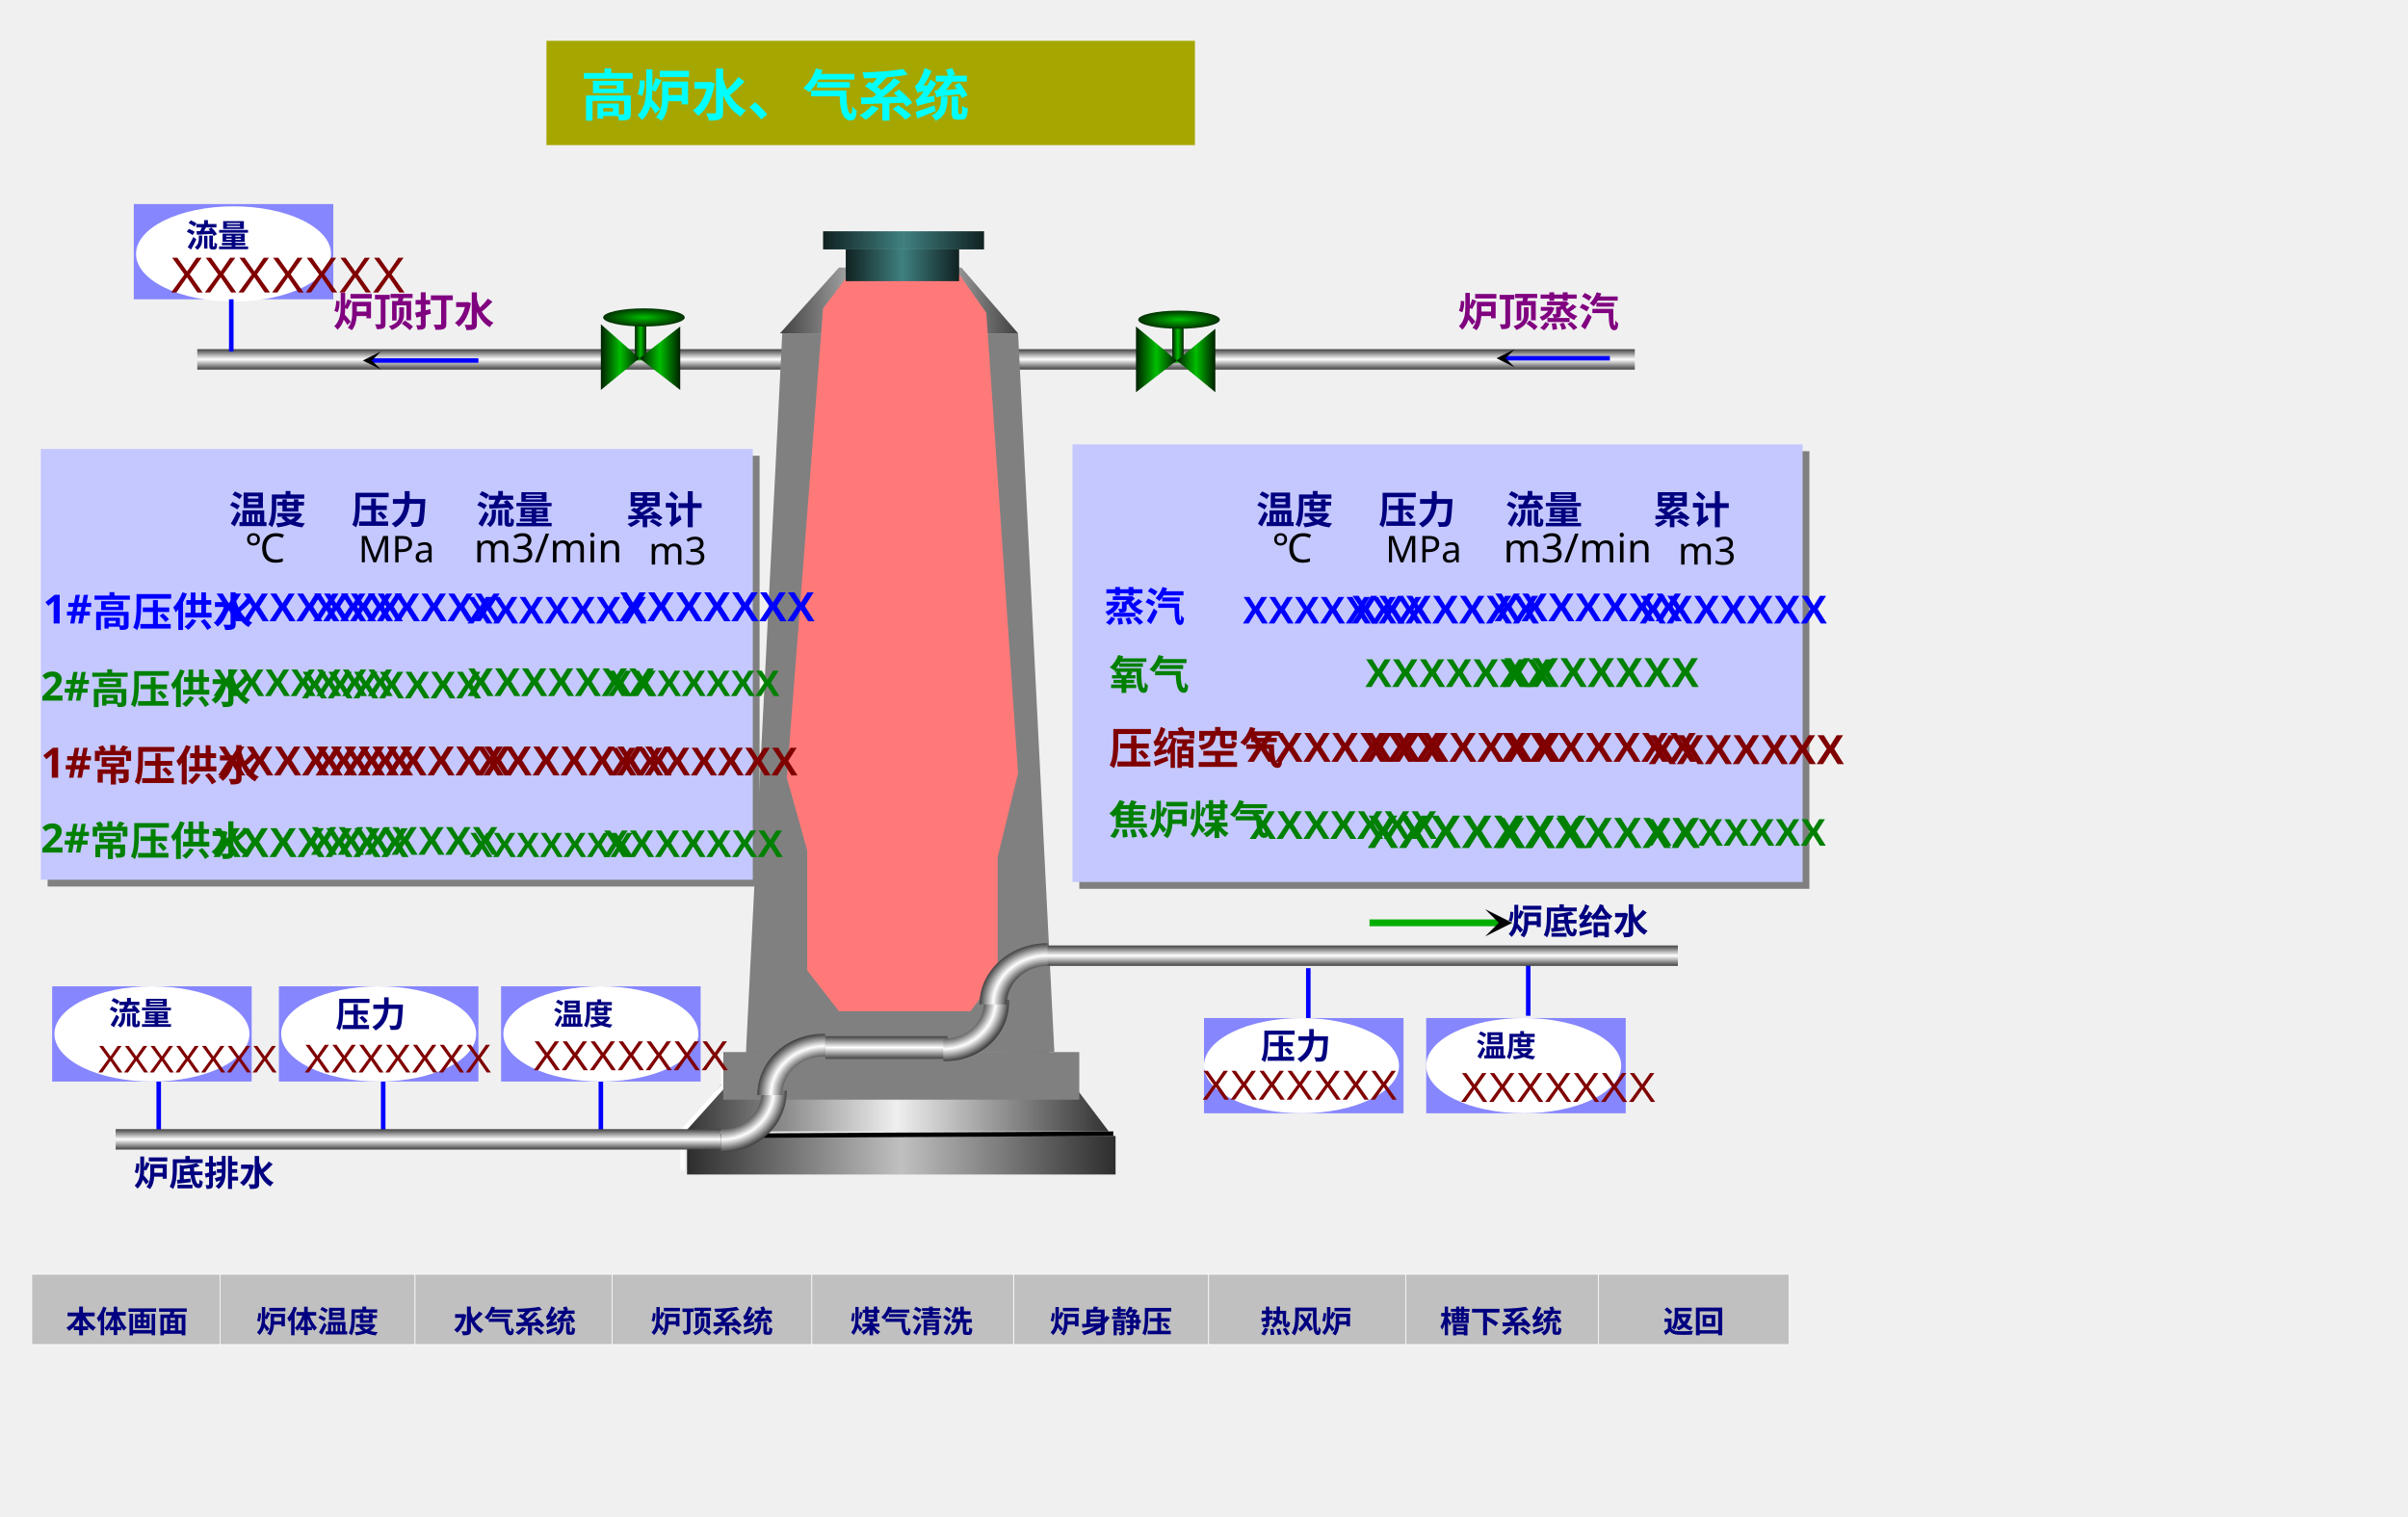
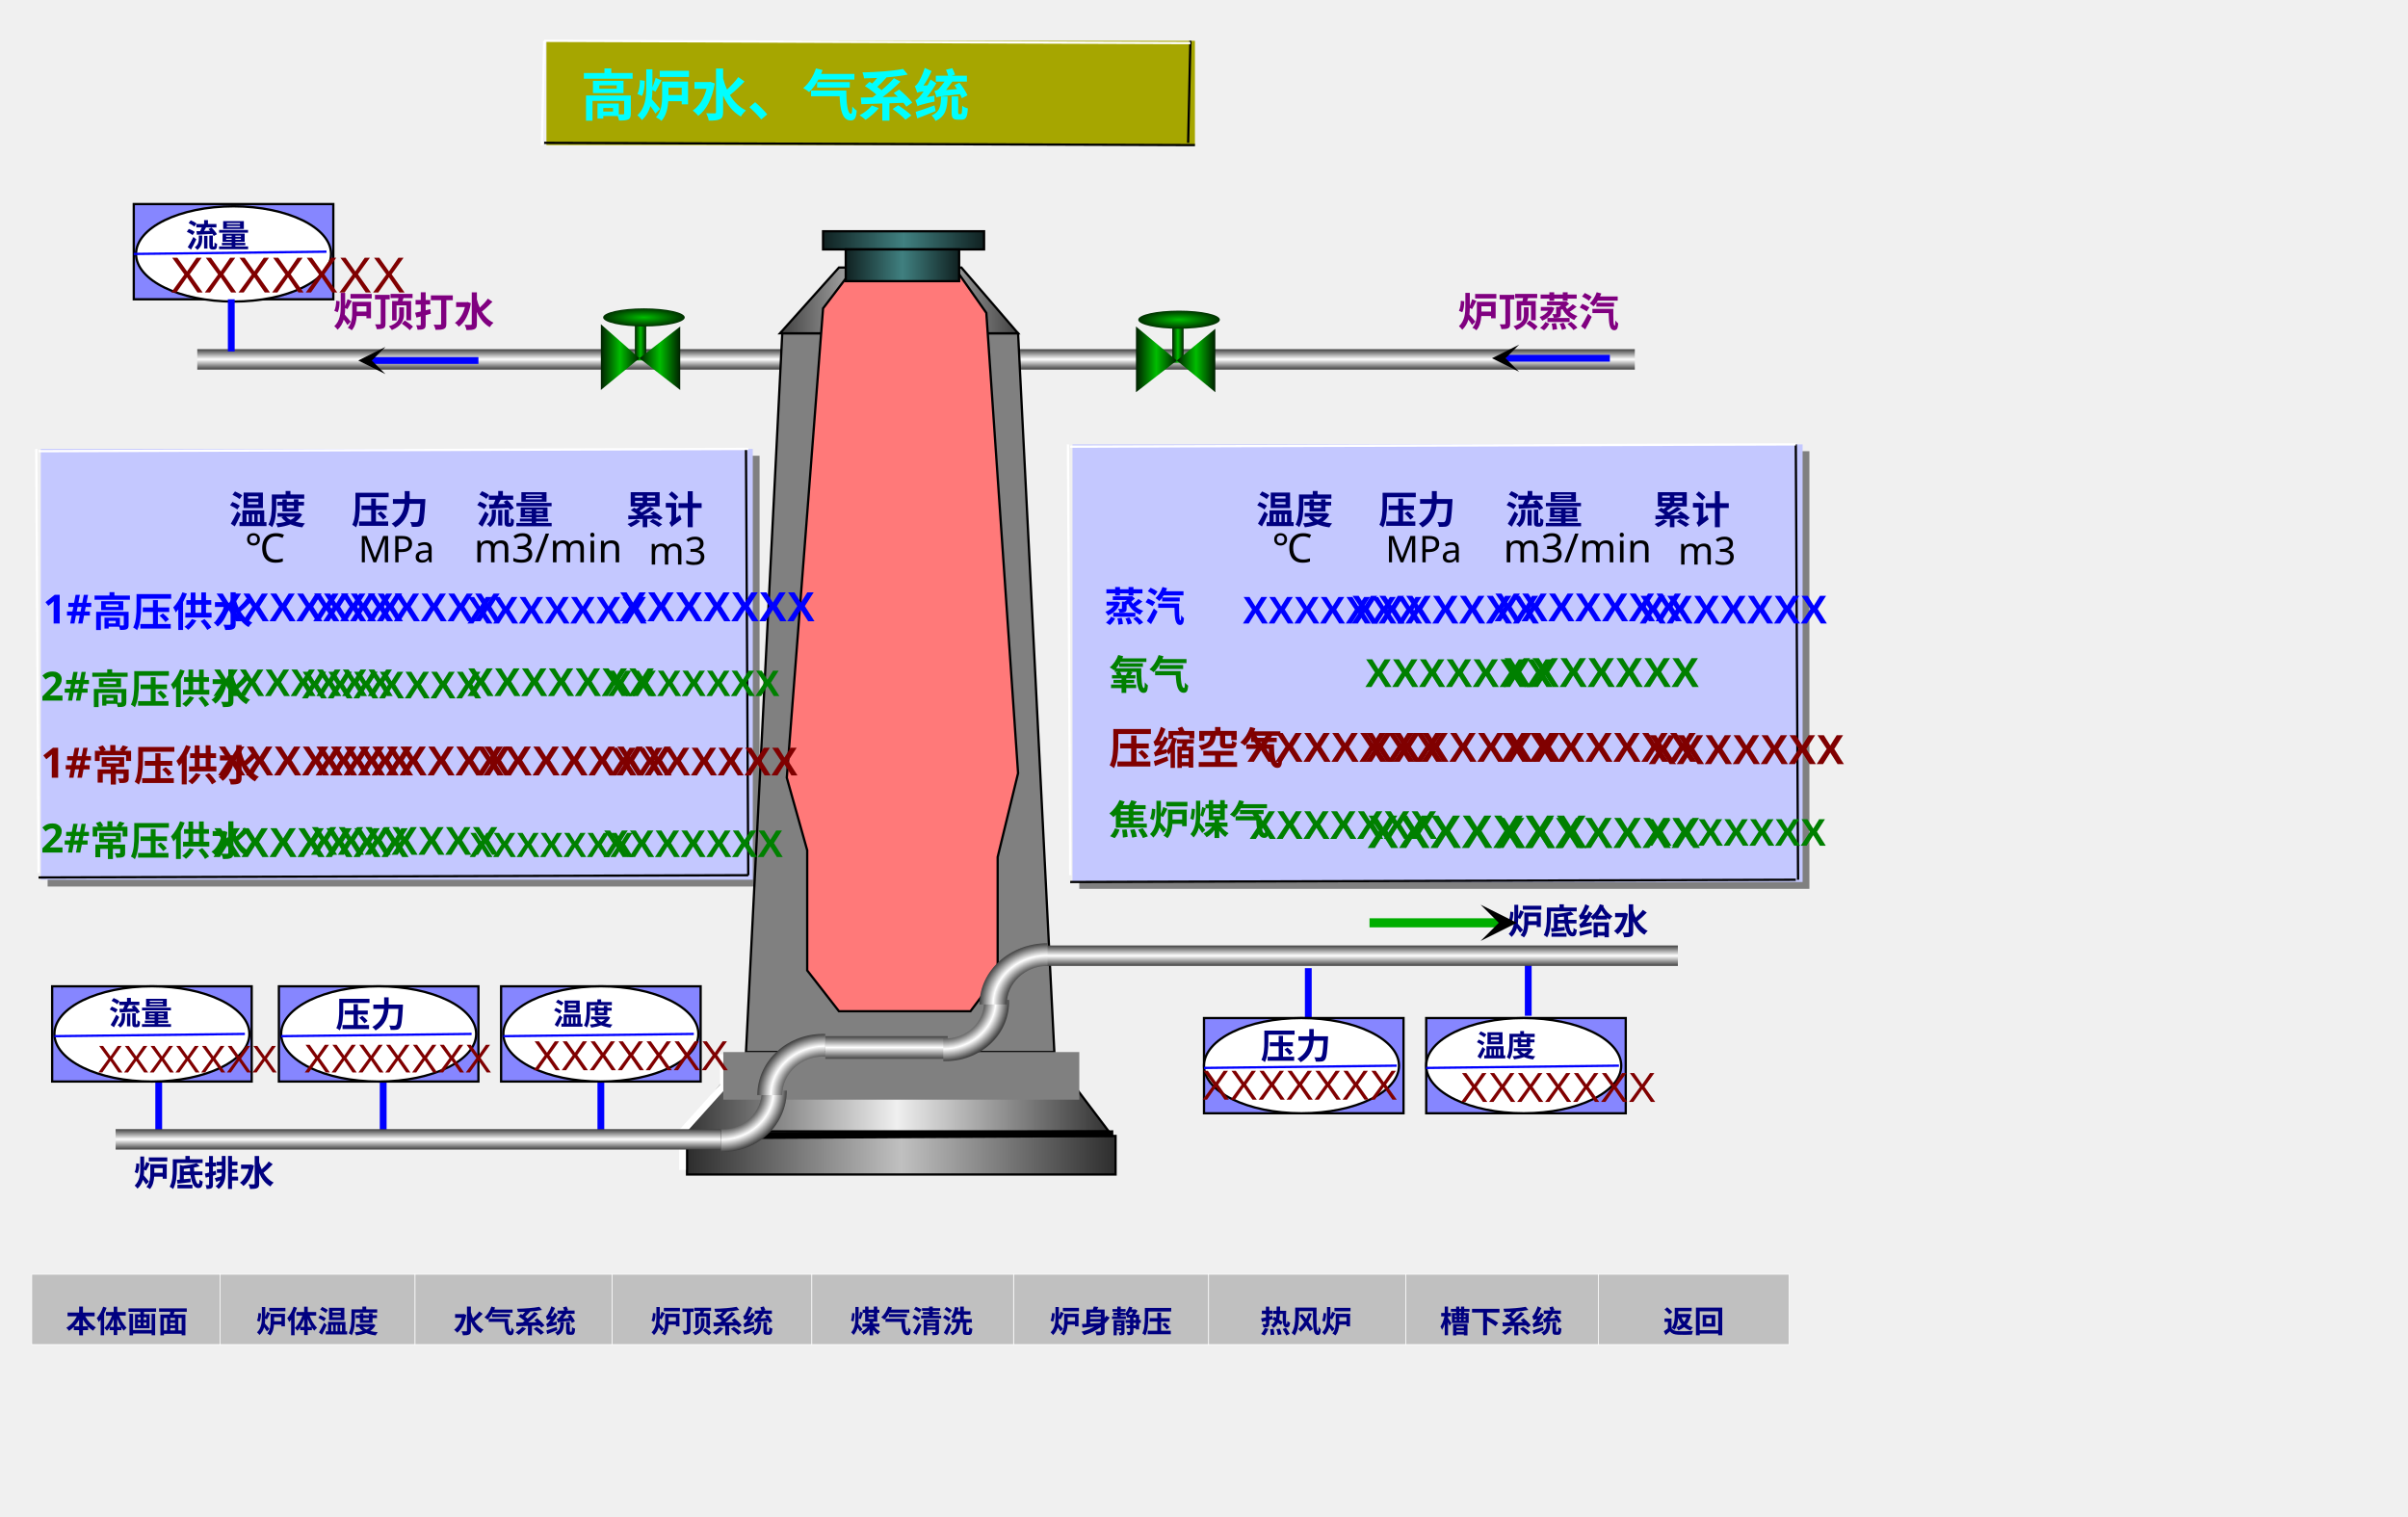
<svg xmlns="http://www.w3.org/2000/svg" xmlns:xlink="http://www.w3.org/1999/xlink" version="1.1" style="background-color:#7DB6C1" width="1062" height="669" viewbox="0 0 1062 669">
  <defs>
    <linearGradient x1="50%" y1="0%" x2="50%" y2="100%" id="lgradient10">
      <stop offset="0" stop-color="#424242" stop-opacity="1" />
      <stop offset="0.5" stop-color="#FFFFFF" stop-opacity="1" />
      <stop offset="1" stop-color="#424242" stop-opacity="1" />
    </linearGradient>
    <radialGradient cx="100%" cy="100%" fx="100%" fy="100%" r="100%" id="rpgradient11_0">
      <stop offset="0.6" stop-color="#424242" stop-opacity="1" />
      <stop offset="0.8" stop-color="#FFFFFF" stop-opacity="1" />
      <stop offset="1" stop-color="#424242" stop-opacity="1" />
    </radialGradient>
    <linearGradient x1="0%" y1="50%" x2="100%" y2="50%" id="lgradient11_1">
      <stop offset="0" stop-color="#333333" stop-opacity="1" />
      <stop offset="0.5" stop-color="#EFEFEF" stop-opacity="1" />
      <stop offset="1" stop-color="#333333" stop-opacity="1" />
    </linearGradient>
    <linearGradient x1="0%" y1="50%" x2="100%" y2="50%" id="lgradient11_3">
      <stop offset="0" stop-color="#404040" stop-opacity="1" />
      <stop offset="0.5" stop-color="#EAEAEA" stop-opacity="1" />
      <stop offset="1" stop-color="#404040" stop-opacity="1" />
    </linearGradient>
    <linearGradient x1="0%" y1="50%" x2="100%" y2="50%" id="lgradient11_4">
      <stop offset="0" stop-color="#2D2D2D" stop-opacity="1" />
      <stop offset="0.5" stop-color="#C0C0C0" stop-opacity="1" />
      <stop offset="1" stop-color="#2D2D2D" stop-opacity="1" />
    </linearGradient>
    <linearGradient x1="0%" y1="50%" x2="100%" y2="50%" id="lgradient11_5">
      <stop offset="0" stop-color="#102121" stop-opacity="1" />
      <stop offset="0.5" stop-color="#408080" stop-opacity="1" />
      <stop offset="1" stop-color="#102121" stop-opacity="1" />
    </linearGradient>
    <linearGradient x1="0%" y1="50%" x2="100%" y2="50%" id="lgradient11_7">
      <stop offset="0" stop-color="#102121" stop-opacity="1" />
      <stop offset="0.5" stop-color="#408080" stop-opacity="1" />
      <stop offset="1" stop-color="#102121" stop-opacity="1" />
    </linearGradient>
    <linearGradient x1="50%" y1="0%" x2="50%" y2="100%" id="lgradient16">
      <stop offset="0" stop-color="#424242" stop-opacity="1" />
      <stop offset="0.5" stop-color="#FFFFFF" stop-opacity="1" />
      <stop offset="1" stop-color="#424242" stop-opacity="1" />
    </linearGradient>
    <linearGradient x1="50%" y1="0%" x2="50%" y2="100%" id="lgradient17">
      <stop offset="0" stop-color="#424242" stop-opacity="1" />
      <stop offset="0.5" stop-color="#FFFFFF" stop-opacity="1" />
      <stop offset="1" stop-color="#424242" stop-opacity="1" />
    </linearGradient>
    <radialGradient cx="0%" cy="0%" fx="0%" fy="0%" r="100%" id="rpgradient18_0">
      <stop offset="0.6" stop-color="#424242" stop-opacity="1" />
      <stop offset="0.8" stop-color="#FFFFFF" stop-opacity="1" />
      <stop offset="1" stop-color="#424242" stop-opacity="1" />
    </radialGradient>
    <radialGradient cx="100%" cy="100%" fx="100%" fy="100%" r="100%" id="rpgradient18_1">
      <stop offset="0.6" stop-color="#424242" stop-opacity="1" />
      <stop offset="0.8" stop-color="#FFFFFF" stop-opacity="1" />
      <stop offset="1" stop-color="#424242" stop-opacity="1" />
    </radialGradient>
    <linearGradient x1="50%" y1="0%" x2="50%" y2="100%" id="lgradient18_2">
      <stop offset="0" stop-color="#424242" stop-opacity="1" />
      <stop offset="0.5" stop-color="#FFFFFF" stop-opacity="1" />
      <stop offset="1" stop-color="#424242" stop-opacity="1" />
    </linearGradient>
    <radialGradient cx="0%" cy="0%" fx="0%" fy="0%" r="100%" id="rpgradient18_3">
      <stop offset="0.6" stop-color="#424242" stop-opacity="1" />
      <stop offset="0.8" stop-color="#FFFFFF" stop-opacity="1" />
      <stop offset="1" stop-color="#424242" stop-opacity="1" />
    </radialGradient>
    <radialGradient cx="100%" cy="100%" fx="100%" fy="100%" r="100%" id="rpgradient18_4">
      <stop offset="0.6" stop-color="#424242" stop-opacity="1" />
      <stop offset="0.8" stop-color="#FFFFFF" stop-opacity="1" />
      <stop offset="1" stop-color="#424242" stop-opacity="1" />
    </radialGradient>
    <marker id="Arrow2" markerUnits="strokeWidth" markerWidth="6" markerHeight="6" viewBox="0 0 6 6" refX="3" refY="3" orient="auto">
      <path d="M5,1 L1,3 L5,5 L3,3 L5,1" style="fill: #000000;" />
    </marker>
    <marker id="Arrow1" markerUnits="strokeWidth" markerWidth="6" markerHeight="6" viewBox="0 0 6 6" refX="3" refY="3" orient="auto">
      <path d="M1,1 L5,3 L1,5 L3,3 L1,1" style="fill: #000000;" />
    </marker>
    <linearGradient x1="0%" y1="50%" x2="100%" y2="50%" id="lgradient39_0">
      <stop offset="0" stop-color="#002000" stop-opacity="1" />
      <stop offset="0.5" stop-color="#00BD00" stop-opacity="1" />
      <stop offset="1" stop-color="#002000" stop-opacity="1" />
    </linearGradient>
    <radialGradient cx="50%" cy="50%" r="50%" fx="50%" fy="50%" id="rgradient39_1">
      <stop offset="0%" stop-color="#00BD00" stop-opacity="1" />
      <stop offset="100%" stop-color="#003100" stop-opacity="1" />
    </radialGradient>
    <linearGradient x1="0%" y1="50%" x2="100%" y2="50%" id="lgradient39_2">
      <stop offset="0" stop-color="#002000" stop-opacity="1" />
      <stop offset="0.5" stop-color="#00BD00" stop-opacity="1" />
      <stop offset="1" stop-color="#002000" stop-opacity="1" />
    </linearGradient>
    <linearGradient x1="0%" y1="50%" x2="100%" y2="50%" id="lgradient39_3">
      <stop offset="0" stop-color="#002000" stop-opacity="1" />
      <stop offset="0.5" stop-color="#00BD00" stop-opacity="1" />
      <stop offset="1" stop-color="#002000" stop-opacity="1" />
    </linearGradient>
    <linearGradient x1="0%" y1="50%" x2="100%" y2="50%" id="lgradient40_0">
      <stop offset="0" stop-color="#002000" stop-opacity="1" />
      <stop offset="0.5" stop-color="#00BD00" stop-opacity="1" />
      <stop offset="1" stop-color="#002000" stop-opacity="1" />
    </linearGradient>
    <radialGradient cx="50%" cy="50%" r="50%" fx="50%" fy="50%" id="rgradient40_1">
      <stop offset="0%" stop-color="#00BD00" stop-opacity="1" />
      <stop offset="100%" stop-color="#003100" stop-opacity="1" />
    </radialGradient>
    <linearGradient x1="0%" y1="50%" x2="100%" y2="50%" id="lgradient40_2">
      <stop offset="0" stop-color="#002000" stop-opacity="1" />
      <stop offset="0.5" stop-color="#00BD00" stop-opacity="1" />
      <stop offset="1" stop-color="#002000" stop-opacity="1" />
    </linearGradient>
    <linearGradient x1="0%" y1="50%" x2="100%" y2="50%" id="lgradient40_3">
      <stop offset="0" stop-color="#002000" stop-opacity="1" />
      <stop offset="0.5" stop-color="#00BD00" stop-opacity="1" />
      <stop offset="1" stop-color="#002000" stop-opacity="1" />
    </linearGradient>
  </defs>
  <g shape-type="group">
-     <rect shape-type="rectangle" x="21" y="201" width="314" height="190" fill="#808080" stroke-width="0" />
-     <rect shape-type="rectangle" x="18" y="198" width="314" height="190" fill="#C4C8FF" stroke-width="0" />
-     <line shape-type="limitline" x1="330" y1="386" x2="17" y2="387" fill="#00FFFF" stroke="#000000" stroke-width="0" />
-     <line shape-type="limitline" x1="17" y1="385" x2="16" y2="198" fill="#00FFFF" stroke="#FFFFFF" stroke-width="0" />
-     <line shape-type="limitline" x1="330" y1="386" x2="329" y2="198" fill="#00FFFF" stroke="#000000" stroke-width="0" />
-     <line shape-type="limitline" x1="330" y1="198" x2="17" y2="199" fill="#00FFFF" stroke="#FFFFFF" stroke-width="0" />
-   </g>
-   <g shape-type="group">
-     <rect shape-type="rectangle" x="241" y="18" width="286" height="46" fill="#A6A600" stroke-width="0" />
-     <line shape-type="limitline" x1="525" y1="18" x2="524" y2="63" fill="#A6A600" stroke="#000000" stroke-width="0" />
-     <line shape-type="limitline" x1="240" y1="63" x2="527" y2="64" fill="#A6A600" stroke="#000000" stroke-width="0" />
-     <line shape-type="limitline" x1="240" y1="18" x2="525" y2="19" fill="#A6A600" stroke="#FFFFFF" stroke-width="0" />
-     <line shape-type="limitline" x1="240" y1="18" x2="239" y2="64" fill="#A6A600" stroke="#FFFFFF" stroke-width="0" />
+     <rect shape-type="rectangle" x="21" y="201" width="314" height="190" fill="#808080" stroke-width="1.00" />
+     <rect shape-type="rectangle" x="18" y="198" width="314" height="190" fill="#C4C8FF" stroke-width="1.00" />
+     <line shape-type="limitline" x1="330" y1="386" x2="17" y2="387" fill="#00FFFF" stroke="#000000" stroke-width="1.00" />
+     <line shape-type="limitline" x1="17" y1="385" x2="16" y2="198" fill="#00FFFF" stroke="#FFFFFF" stroke-width="1.00" />
+     <line shape-type="limitline" x1="330" y1="386" x2="329" y2="198" fill="#00FFFF" stroke="#000000" stroke-width="1.00" />
+     <line shape-type="limitline" x1="330" y1="198" x2="17" y2="199" fill="#00FFFF" stroke="#FFFFFF" stroke-width="1.00" />
+   </g>
+   <g shape-type="group">
+     <rect shape-type="rectangle" x="241" y="18" width="286" height="46" fill="#A6A600" stroke-width="1.00" />
+     <line shape-type="limitline" x1="525" y1="18" x2="524" y2="63" fill="#A6A600" stroke="#000000" stroke-width="1.00" />
+     <line shape-type="limitline" x1="240" y1="63" x2="527" y2="64" fill="#A6A600" stroke="#000000" stroke-width="1.00" />
+     <line shape-type="limitline" x1="240" y1="18" x2="525" y2="19" fill="#A6A600" stroke="#FFFFFF" stroke-width="1.00" />
+     <line shape-type="limitline" x1="240" y1="18" x2="239" y2="64" fill="#A6A600" stroke="#FFFFFF" stroke-width="1.00" />
  </g>
  <text font-family="楷体_GB2312" text-anchor="start" fill="#00FFFF" shape-type="text" id="" font-size="24.5" font-weight="bold" x="256" y="51">高炉水、气系统</text>
-   <line shape-type="limitline" x1="674" y1="425" x2="674" y2="448" fill="#0000FF" stroke="#0000FF" stroke-width="2" />
-   <line shape-type="limitline" x1="577" y1="427" x2="577" y2="450" fill="#0000FF" stroke="#0000FF" stroke-width="2" />
-   <line shape-type="limitline" x1="70" y1="499" x2="70" y2="476" fill="#0000FF" stroke="#0000FF" stroke-width="2" />
-   <line shape-type="limitline" x1="169" y1="499" x2="169" y2="476" fill="#0000FF" stroke="#0000FF" stroke-width="2" />
-   <line shape-type="limitline" x1="265" y1="500" x2="265" y2="477" fill="#0000FF" stroke="#0000FF" stroke-width="2" />
-   <g shape-type="group">
-     <rect shape-type="rectangle" x="476" y="199" width="322" height="193" fill="#808080" stroke-width="0" />
-     <rect shape-type="rectangle" x="473" y="196" width="322" height="193" fill="#C4C8FF" stroke-width="0" />
-     <line shape-type="limitline" x1="792" y1="388" x2="472" y2="389" fill="#00FFFF" stroke="#000000" stroke-width="0" />
-     <line shape-type="limitline" x1="472" y1="386" x2="471" y2="196" fill="#00FFFF" stroke="#FFFFFF" stroke-width="0" />
-     <line shape-type="limitline" x1="793" y1="388" x2="792" y2="196" fill="#00FFFF" stroke="#000000" stroke-width="0" />
-     <line shape-type="limitline" x1="792" y1="196" x2="472" y2="197" fill="#00FFFF" stroke="#FFFFFF" stroke-width="0" />
-   </g>
-   <rect shape-type="rectangle" x="87" y="154" width="634" height="9" fill="url(#lgradient10)" stroke-width="0" />
-   <g shape-type="group">
-     <path shape-type="roundpipe" d="M 360,459 A 29,28 0 0,0 330,487 L 341,487 A 18,17 0 0,1 360,470 z" fill="url(#rpgradient11_0)" stroke-width="0" />
-     <polygon shape-type="trapezium" points="489,499 302,499 334,458 458,458 489,499" fill="url(#lgradient11_1)" stroke="#000000" stroke-width="0" />
-     <polygon shape-type="trapezium" points="465,464 329,464 345,147 449,147 465,464" fill="#808080" stroke="#000000" stroke-width="0" />
-     <polygon shape-type="trapezium" points="449,147 344,147 370,118 424,118 449,147" fill="url(#lgradient11_3)" stroke="#000000" stroke-width="0" />
-     <rect shape-type="rectangle" x="303" y="501" width="189" height="17" fill="url(#lgradient11_4)" stroke="#000000" stroke-width="0" />
-     <rect shape-type="rectangle" x="363" y="102" width="71" height="8" fill="url(#lgradient11_5)" stroke="#000000" stroke-width="0" />
+   <line shape-type="limitline" x1="674" y1="425" x2="674" y2="448" fill="#0000FF" stroke="#0000FF" stroke-width="3.00" />
+   <line shape-type="limitline" x1="577" y1="427" x2="577" y2="450" fill="#0000FF" stroke="#0000FF" stroke-width="3.00" />
+   <line shape-type="limitline" x1="70" y1="499" x2="70" y2="476" fill="#0000FF" stroke="#0000FF" stroke-width="3.00" />
+   <line shape-type="limitline" x1="169" y1="499" x2="169" y2="476" fill="#0000FF" stroke="#0000FF" stroke-width="3.00" />
+   <line shape-type="limitline" x1="265" y1="500" x2="265" y2="477" fill="#0000FF" stroke="#0000FF" stroke-width="3.00" />
+   <g shape-type="group">
+     <rect shape-type="rectangle" x="476" y="199" width="322" height="193" fill="#808080" stroke-width="1.00" />
+     <rect shape-type="rectangle" x="473" y="196" width="322" height="193" fill="#C4C8FF" stroke-width="1.00" />
+     <line shape-type="limitline" x1="792" y1="388" x2="472" y2="389" fill="#00FFFF" stroke="#000000" stroke-width="1.00" />
+     <line shape-type="limitline" x1="472" y1="386" x2="471" y2="196" fill="#00FFFF" stroke="#FFFFFF" stroke-width="1.00" />
+     <line shape-type="limitline" x1="793" y1="388" x2="792" y2="196" fill="#00FFFF" stroke="#000000" stroke-width="1.00" />
+     <line shape-type="limitline" x1="792" y1="196" x2="472" y2="197" fill="#00FFFF" stroke="#FFFFFF" stroke-width="1.00" />
+   </g>
+   <rect shape-type="rectangle" x="87" y="154" width="634" height="9" fill="url(#lgradient10)" stroke-width="1.00" />
+   <g shape-type="group">
+     <path shape-type="roundpipe" d="M 360,459 A 29,28 0 0,0 330,487 L 341,487 A 18,17 0 0,1 360,470 z" fill="url(#rpgradient11_0)" stroke-width="1.00" />
+     <polygon shape-type="trapezium" points="489,499 302,499 334,458 458,458 489,499" fill="url(#lgradient11_1)" stroke="#000000" stroke-width="1.00" />
+     <polygon shape-type="trapezium" points="465,464 329,464 345,147 449,147 465,464" fill="#808080" stroke="#000000" stroke-width="1.00" />
+     <polygon shape-type="trapezium" points="449,147 344,147 370,118 424,118 449,147" fill="url(#lgradient11_3)" stroke="#000000" stroke-width="1.00" />
+     <rect shape-type="rectangle" x="303" y="501" width="189" height="17" fill="url(#lgradient11_4)" stroke="#000000" stroke-width="1.00" />
+     <rect shape-type="rectangle" x="363" y="102" width="71" height="8" fill="url(#lgradient11_5)" stroke="#000000" stroke-width="1.00" />
    <g shape-type="group">
-       <polygon shape-type="polygon" points="415,111 416,111 435,138 449,341 440,378 440,430 428,446 370,446 356,428 356,375 347,343 363,136 382,111" fill="#FF7979" stroke="#000000" stroke-width="0" />
-     </g>
-     <rect shape-type="rectangle" x="373" y="110" width="50" height="14" fill="url(#lgradient11_7)" stroke="#000000" stroke-width="0" />
-     <polyline shape-type="polyline" points="319,465 319,466 319,479 301,499 301,499 301,516" fill="none" stroke="#FFFFFF" stroke-width="2" />
-     <rect shape-type="rectangle" x="319" y="464" width="157" height="21" fill="#808080" stroke-width="0" />
-     <line shape-type="limitline" x1="491" y1="500" x2="303" y2="501" fill="#00FFFF" stroke="#000000" stroke-width="2" />
+       <polygon shape-type="polygon" points="415,111 416,111 435,138 449,341 440,378 440,430 428,446 370,446 356,428 356,375 347,343 363,136 382,111" fill="#FF7979" stroke="#000000" stroke-width="1.00" />
+     </g>
+     <rect shape-type="rectangle" x="373" y="110" width="50" height="14" fill="url(#lgradient11_7)" stroke="#000000" stroke-width="1.00" />
+     <polyline shape-type="polyline" points="319,465 319,466 319,479 301,499 301,499 301,516" fill="none" stroke="#FFFFFF" stroke-width="3.00" />
+     <rect shape-type="rectangle" x="319" y="464" width="157" height="21" fill="#808080" stroke-width="1.00" />
+     <line shape-type="limitline" x1="491" y1="500" x2="303" y2="501" fill="#00FFFF" stroke="#000000" stroke-width="3.00" />
  </g>
  <text font-family="宋体" text-anchor="start" fill="#0000FF" shape-type="text" id="" font-size="17.75" font-weight="bold" x="487" y="274">蒸汽</text>
  <text font-family="宋体" text-anchor="start" fill="#008000" shape-type="text" id="" font-size="17.75" font-weight="bold" x="489" y="304">氧气</text>
  <text font-family="宋体" text-anchor="start" fill="#800000" shape-type="text" id="" font-size="19.25" font-weight="bold" x="489" y="337">压缩空气</text>
  <text font-family="宋体" text-anchor="start" fill="#008000" shape-type="text" id="" font-size="17.75" font-weight="bold" x="489" y="368">焦炉煤气</text>
-   <rect shape-type="rectangle" x="51" y="498" width="267" height="9" fill="url(#lgradient16)" stroke-width="0" />
-   <rect shape-type="rectangle" x="460" y="417" width="280" height="9" fill="url(#lgradient17)" stroke-width="0" />
-   <g shape-type="group">
-     <path shape-type="roundpipe" d="M 318,508 A 28,27 0 0,0 347,481 L 336,481 A 17,17 0 0,1 318,498 z" fill="url(#rpgradient18_0)" stroke-width="0" />
-     <path shape-type="roundpipe" d="M 364,456 A 29,27 0 0,0 334,483 L 345,483 A 18,17 0 0,1 364,466 z" fill="url(#rpgradient18_1)" stroke-width="0" />
-     <rect shape-type="rectangle" x="364" y="457" width="54" height="10" fill="url(#lgradient18_2)" stroke-width="0" />
-     <path shape-type="roundpipe" d="M 416,468 A 28,26 0 0,0 445,441 L 434,441 A 17,16 0 0,1 416,458 z" fill="url(#rpgradient18_3)" stroke-width="0" />
-     <path shape-type="roundpipe" d="M 462,416 A 30,27 0 0,0 432,443 L 444,443 A 18,17 0 0,1 462,426 z" fill="url(#rpgradient18_4)" stroke-width="0" />
-   </g>
-   <line shape-type="limitline" x1="164" y1="159" x2="211" y2="159" marker-start="url(#Arrow2)" fill="#0000FF" stroke="#0000FF" stroke-width="2" />
+   <rect shape-type="rectangle" x="51" y="498" width="267" height="9" fill="url(#lgradient16)" stroke-width="1.00" />
+   <rect shape-type="rectangle" x="460" y="417" width="280" height="9" fill="url(#lgradient17)" stroke-width="1.00" />
+   <g shape-type="group">
+     <path shape-type="roundpipe" d="M 318,508 A 28,27 0 0,0 347,481 L 336,481 A 17,17 0 0,1 318,498 z" fill="url(#rpgradient18_0)" stroke-width="1.00" />
+     <path shape-type="roundpipe" d="M 364,456 A 29,27 0 0,0 334,483 L 345,483 A 18,17 0 0,1 364,466 z" fill="url(#rpgradient18_1)" stroke-width="1.00" />
+     <rect shape-type="rectangle" x="364" y="457" width="54" height="10" fill="url(#lgradient18_2)" stroke-width="1.00" />
+     <path shape-type="roundpipe" d="M 416,468 A 28,26 0 0,0 445,441 L 434,441 A 17,16 0 0,1 416,458 z" fill="url(#rpgradient18_3)" stroke-width="1.00" />
+     <path shape-type="roundpipe" d="M 462,416 A 30,27 0 0,0 432,443 L 444,443 A 18,17 0 0,1 462,426 z" fill="url(#rpgradient18_4)" stroke-width="1.00" />
+   </g>
+   <line shape-type="limitline" x1="164" y1="159" x2="211" y2="159" marker-start="url(#Arrow2)" fill="#0000FF" stroke="#0000FF" stroke-width="3.00" />
  <text font-family="宋体" text-anchor="start" fill="#800080" shape-type="text" id="" font-size="17.75" font-weight="bold" x="147" y="144">炉顶打水</text>
  <text font-family="宋体" text-anchor="start" fill="#800080" shape-type="text" id="" font-size="17.75" font-weight="bold" x="643" y="144">炉顶蒸汽</text>
-   <line shape-type="limitline" x1="710" y1="158" x2="664" y2="158" marker-end="url(#Arrow1)" fill="#0000FF" stroke="#0000FF" stroke-width="2" />
+   <line shape-type="limitline" x1="710" y1="158" x2="664" y2="158" marker-end="url(#Arrow1)" fill="#0000FF" stroke="#0000FF" stroke-width="3.00" />
  <text font-family="宋体" text-anchor="start" fill="#000080" shape-type="text" id="" font-size="15.5" font-weight="bold" x="59" y="523">炉底排水</text>
  <text font-family="宋体" text-anchor="start" fill="#000080" shape-type="text" id="" font-size="15.5" font-weight="bold" x="665" y="412">炉底给水</text>
  <g shape-type="group">
-     <rect shape-type="rectangle" x="23" y="435" width="88" height="42" fill="#8686FF" stroke="#000000" stroke-width="0" />
-     <ellipse shape-type="ellipse" cx="67" cy="456" rx="43" ry="21" fill="#FFFFFF" stroke="#000000" stroke-width="0" />
-     <line shape-type="limitline" x1="108" y1="456" x2="24" y2="457" fill="#00FFFF" stroke="#0000FF" stroke-width="0" />
+     <rect shape-type="rectangle" x="23" y="435" width="88" height="42" fill="#8686FF" stroke="#000000" stroke-width="1.00" />
+     <ellipse shape-type="ellipse" cx="67" cy="456" rx="43" ry="21" fill="#FFFFFF" stroke="#000000" stroke-width="1.00" />
+     <line shape-type="limitline" x1="108" y1="456" x2="24" y2="457" fill="#00FFFF" stroke="#0000FF" stroke-width="1.00" />
  </g>
  <text font-family="宋体" text-anchor="start" fill="#000080" shape-type="text" id="" font-size="14" font-weight="bold" x="48" y="452">流量</text>
  <g shape-type="group">
-     <rect shape-type="rectangle" x="123" y="435" width="88" height="42" fill="#8686FF" stroke="#000000" stroke-width="0" />
-     <ellipse shape-type="ellipse" cx="167" cy="456" rx="43" ry="21" fill="#FFFFFF" stroke="#000000" stroke-width="0" />
-     <line shape-type="limitline" x1="208" y1="456" x2="124" y2="457" fill="#00FFFF" stroke="#0000FF" stroke-width="0" />
+     <rect shape-type="rectangle" x="123" y="435" width="88" height="42" fill="#8686FF" stroke="#000000" stroke-width="1.00" />
+     <ellipse shape-type="ellipse" cx="167" cy="456" rx="43" ry="21" fill="#FFFFFF" stroke="#000000" stroke-width="1.00" />
+     <line shape-type="limitline" x1="208" y1="456" x2="124" y2="457" fill="#00FFFF" stroke="#0000FF" stroke-width="1.00" />
  </g>
  <text font-family="宋体" text-anchor="start" fill="#000080" shape-type="text" id="" font-size="15.5" font-weight="bold" x="148" y="453">压力</text>
  <g shape-type="group">
-     <rect shape-type="rectangle" x="221" y="435" width="88" height="42" fill="#8686FF" stroke="#000000" stroke-width="0" />
-     <ellipse shape-type="ellipse" cx="265" cy="456" rx="43" ry="21" fill="#FFFFFF" stroke="#000000" stroke-width="0" />
-     <line shape-type="limitline" x1="306" y1="456" x2="222" y2="457" fill="#00FFFF" stroke="#0000FF" stroke-width="0" />
+     <rect shape-type="rectangle" x="221" y="435" width="88" height="42" fill="#8686FF" stroke="#000000" stroke-width="1.00" />
+     <ellipse shape-type="ellipse" cx="265" cy="456" rx="43" ry="21" fill="#FFFFFF" stroke="#000000" stroke-width="1.00" />
+     <line shape-type="limitline" x1="306" y1="456" x2="222" y2="457" fill="#00FFFF" stroke="#0000FF" stroke-width="1.00" />
  </g>
  <text font-family="宋体" text-anchor="start" fill="#000080" shape-type="text" id="" font-size="13.25" font-weight="bold" x="244" y="452">温度</text>
  <g shape-type="group">
-     <rect shape-type="rectangle" x="531" y="449" width="88" height="42" fill="#8686FF" stroke="#000000" stroke-width="0" />
-     <ellipse shape-type="ellipse" cx="574" cy="470" rx="43" ry="21" fill="#FFFFFF" stroke="#000000" stroke-width="0" />
-     <line shape-type="limitline" x1="616" y1="470" x2="531" y2="471" fill="#00FFFF" stroke="#0000FF" stroke-width="0" />
+     <rect shape-type="rectangle" x="531" y="449" width="88" height="42" fill="#8686FF" stroke="#000000" stroke-width="1.00" />
+     <ellipse shape-type="ellipse" cx="574" cy="470" rx="43" ry="21" fill="#FFFFFF" stroke="#000000" stroke-width="1.00" />
+     <line shape-type="limitline" x1="616" y1="470" x2="531" y2="471" fill="#00FFFF" stroke="#0000FF" stroke-width="1.00" />
  </g>
  <text font-family="宋体" text-anchor="start" fill="#000080" shape-type="text" id="" font-size="15.5" font-weight="bold" x="556" y="467">压力</text>
  <g shape-type="group">
-     <rect shape-type="rectangle" x="629" y="449" width="88" height="42" fill="#8686FF" stroke="#000000" stroke-width="0" />
-     <ellipse shape-type="ellipse" cx="672" cy="470" rx="43" ry="21" fill="#FFFFFF" stroke="#000000" stroke-width="0" />
-     <line shape-type="limitline" x1="714" y1="470" x2="629" y2="471" fill="#00FFFF" stroke="#0000FF" stroke-width="0" />
+     <rect shape-type="rectangle" x="629" y="449" width="88" height="42" fill="#8686FF" stroke="#000000" stroke-width="1.00" />
+     <ellipse shape-type="ellipse" cx="672" cy="470" rx="43" ry="21" fill="#FFFFFF" stroke="#000000" stroke-width="1.00" />
+     <line shape-type="limitline" x1="714" y1="470" x2="629" y2="471" fill="#00FFFF" stroke="#0000FF" stroke-width="1.00" />
  </g>
  <text font-family="宋体" text-anchor="start" fill="#000080" shape-type="text" id="" font-size="13.25" font-weight="bold" x="651" y="466">温度</text>
-   <line shape-type="limitline" x1="604" y1="407" x2="661" y2="407" marker-end="url(#Arrow1)" fill="#00A800" stroke="#00AE00" stroke-width="3" />
-   <g shape-type="group">
-     <rect shape-type="rectangle" x="59" y="90" width="88" height="42" fill="#8686FF" stroke="#000000" stroke-width="0" />
-     <ellipse shape-type="ellipse" cx="103" cy="112" rx="43" ry="21" fill="#FFFFFF" stroke="#000000" stroke-width="0" />
-     <line shape-type="limitline" x1="144" y1="111" x2="59" y2="112" fill="#00FFFF" stroke="#0000FF" stroke-width="0" />
+   <line shape-type="limitline" x1="604" y1="407" x2="661" y2="407" marker-end="url(#Arrow1)" fill="#00A800" stroke="#00AE00" stroke-width="4.00" />
+   <g shape-type="group">
+     <rect shape-type="rectangle" x="59" y="90" width="88" height="42" fill="#8686FF" stroke="#000000" stroke-width="1.00" />
+     <ellipse shape-type="ellipse" cx="103" cy="112" rx="43" ry="21" fill="#FFFFFF" stroke="#000000" stroke-width="1.00" />
+     <line shape-type="limitline" x1="144" y1="111" x2="59" y2="112" fill="#00FFFF" stroke="#0000FF" stroke-width="1.00" />
  </g>
  <text font-family="宋体" text-anchor="start" fill="#000080" shape-type="text" id="" font-size="14" font-weight="bold" x="82" y="109">流量</text>
-   <line shape-type="limitline" x1="102" y1="155" x2="102" y2="132" fill="#0000FF" stroke="#0000FF" stroke-width="2" />
-   <g shape-type="group">
-     <rect shape-type="rectangle" x="280" y="142" width="5" height="17" fill="url(#lgradient39_0)" stroke-width="0" />
-     <ellipse shape-type="ellipse" cx="284" cy="140" rx="18" ry="4" fill="url(#rgradient39_1)" stroke-width="0" />
-     <polygon shape-type="trapezium" points="265,143 265,172 282,158 282,158 265,143" fill="url(#lgradient39_2)" stroke-width="0" />
-     <polygon shape-type="trapezium" points="300,172 300,144 282,158 282,158 300,172" fill="url(#lgradient39_3)" stroke-width="0" />
-   </g>
-   <g shape-type="group">
-     <rect shape-type="rectangle" x="517" y="143" width="5" height="17" fill="url(#lgradient40_0)" stroke-width="0" />
-     <ellipse shape-type="ellipse" cx="520" cy="141" rx="18" ry="4" fill="url(#rgradient40_1)" stroke-width="0" />
-     <polygon shape-type="trapezium" points="501,144 501,173 519,159 519,159 501,144" fill="url(#lgradient40_2)" stroke-width="0" />
-     <polygon shape-type="trapezium" points="536,173 536,145 519,159 519,159 536,173" fill="url(#lgradient40_3)" stroke-width="0" />
+   <line shape-type="limitline" x1="102" y1="155" x2="102" y2="132" fill="#0000FF" stroke="#0000FF" stroke-width="3.00" />
+   <g shape-type="group">
+     <rect shape-type="rectangle" x="280" y="142" width="5" height="17" fill="url(#lgradient39_0)" stroke-width="1.00" />
+     <ellipse shape-type="ellipse" cx="284" cy="140" rx="18" ry="4" fill="url(#rgradient39_1)" stroke-width="1.00" />
+     <polygon shape-type="trapezium" points="265,143 265,172 282,158 282,158 265,143" fill="url(#lgradient39_2)" stroke-width="1.00" />
+     <polygon shape-type="trapezium" points="300,172 300,144 282,158 282,158 300,172" fill="url(#lgradient39_3)" stroke-width="1.00" />
+   </g>
+   <g shape-type="group">
+     <rect shape-type="rectangle" x="517" y="143" width="5" height="17" fill="url(#lgradient40_0)" stroke-width="1.00" />
+     <ellipse shape-type="ellipse" cx="520" cy="141" rx="18" ry="4" fill="url(#rgradient40_1)" stroke-width="1.00" />
+     <polygon shape-type="trapezium" points="501,144 501,173 519,159 519,159 501,144" fill="url(#lgradient40_2)" stroke-width="1.00" />
+     <polygon shape-type="trapezium" points="536,173 536,145 519,159 519,159 536,173" fill="url(#lgradient40_3)" stroke-width="1.00" />
  </g>
  <text font-family="Arial" text-anchor="start" fill="#0000FF" shape-type="realdata" id="GT_LT14FI400151" font-size="17" font-weight="bold" x="206" y="275">XXXXXXX</text>
  <text font-family="Arial" text-anchor="start" fill="#0000FF" shape-type="realdata" id="GT_LT14FI400185" font-size="18.5" font-weight="bold" x="273" y="274">XXXXXXX</text>
  <text font-family="Arial" text-anchor="start" fill="#008000" shape-type="realdata" id="GT_LT14FI400153" font-size="17.75" font-weight="bold" x="206" y="307">XXXXXXX</text>
  <text font-family="Arial" text-anchor="start" fill="#008000" shape-type="realdata" id="GT_LT14FI400187" font-size="16.25" font-weight="bold" x="268" y="307">XXXXXXX</text>
  <text font-family="Arial" text-anchor="start" fill="#0000FF" shape-type="realdata" id="GT_LT14PI400121" font-size="17.75" font-weight="bold" x="138" y="274">XXXXXXX</text>
  <text font-family="Arial" text-anchor="start" fill="#0000FF" shape-type="realdata" id="GT_LT14TI300012" font-size="17.75" font-weight="bold" x="95" y="274">XXXXXXX</text>
  <text font-family="Arial" text-anchor="start" fill="#008000" shape-type="realdata" id="GT_LT14PI400123" font-size="17" font-weight="bold" x="133" y="308">XXXXXXX</text>
  <text font-family="Arial" text-anchor="start" fill="#008000" shape-type="realdata" id="GT_LT14TI300013" font-size="17" font-weight="bold" x="94" y="307">XXXXXXX</text>
  <text font-family="Arial" text-anchor="start" fill="#008000" shape-type="realdata" id="GT_LT14FI400191" font-size="17" font-weight="bold" x="266" y="378">XXXXXXX</text>
  <text font-family="Arial" text-anchor="start" fill="#008000" shape-type="realdata" id="GT_LT14FI400157" font-size="15.5" font-weight="bold" x="207" y="378">XXXXXXX</text>
  <text font-family="Arial" text-anchor="start" fill="#008000" shape-type="realdata" id="GT_LT14PI400127" font-size="17.75" font-weight="bold" x="137" y="377">XXXXXXX</text>
  <text font-family="Arial" text-anchor="start" fill="#008000" shape-type="realdata" id="GT_LT14TI300015" font-size="18.5" font-weight="bold" x="94" y="378">XXXXXXX</text>
  <text font-family="Arial" text-anchor="start" fill="#0000FF" shape-type="realdata" id="GT_LT14FI400163" font-size="17.75" font-weight="bold" x="659" y="274">XXXXXXX</text>
  <text font-family="Arial" text-anchor="start" fill="#0000FF" shape-type="realdata" id="GT_LT14PI400141" font-size="17.75" font-weight="bold" x="596" y="275">XXXXXXX</text>
  <text font-family="Arial" text-anchor="start" fill="#0000FF" shape-type="realdata" id="GT_LT14TI300133" font-size="17" font-weight="bold" x="548" y="275">XXXXXXX</text>
  <text font-family="Arial" text-anchor="start" fill="#008000" shape-type="realdata" id="GT_LT14FI400161" font-size="19.25" font-weight="bold" x="660" y="374">XXXXXXX</text>
  <text font-family="Arial" text-anchor="start" fill="#800000" shape-type="realdata" id="GT_LT14FI400165" font-size="18.5" font-weight="bold" x="662" y="336">XXXXXXX</text>
  <text font-family="Arial" text-anchor="start" fill="#008000" shape-type="realdata" id="GT_LT14FI400387" font-size="18.5" font-weight="bold" x="663" y="303">XXXXXXX</text>
  <text font-family="Arial" text-anchor="start" fill="#008000" shape-type="realdata" id="GT_LT14PI400131" font-size="20.75" font-weight="bold" x="603" y="374">XXXXXXX</text>
  <text font-family="Arial" text-anchor="start" fill="#800000" shape-type="realdata" id="GT_LT14TI300020" font-size="18.5" font-weight="bold" x="550" y="336">XXXXXXX</text>
  <text font-family="Arial" text-anchor="start" fill="#008000" shape-type="realdata" id="GT_LT14TI300019" font-size="17.75" font-weight="bold" x="551" y="370">XXXXXXX</text>
  <text font-family="Arial" text-anchor="start" fill="#008000" shape-type="realdata" id="GT_LT14PI400385" font-size="17.75" font-weight="bold" x="602" y="303">XXXXXXX</text>
  <text font-family="Arial" text-anchor="start" fill="#800000" shape-type="realdata" id="GT_LT14PI400143" font-size="18.5" font-weight="bold" x="602" y="336">XXXXXXX</text>
  <text font-family="Arial" text-anchor="start" fill="#0000FF" shape-type="realdata" id="GT_LT14FI400273" font-size="17.75" font-weight="bold" x="723" y="275">XXXXXXX</text>
  <text font-family="Arial" text-anchor="start" fill="#008000" shape-type="realdata" id="GT_LT14FI400271" font-size="17" font-weight="bold" x="726" y="373">XXXXXXX</text>
  <text font-family="Arial" text-anchor="start" fill="#800000" shape-type="realdata" id="GT_LT14FI400275" font-size="18.5" font-weight="bold" x="727" y="337">XXXXXXX</text>
  <text font-family="Arial" text-anchor="start" fill="#800000" shape-type="realdata" id="GT_LT14PI400119" font-size="17.75" x="134" y="473">XXXXXXX</text>
  <text font-family="Arial" text-anchor="start" fill="#800000" shape-type="realdata" id="GT_LT14TI300011" font-size="18.5" x="235" y="472">XXXXXXX</text>
  <text font-family="Arial" text-anchor="start" fill="#800000" shape-type="realdata" id="GT_LT14FI400149" font-size="17" x="43" y="473">XXXXXXX</text>
  <text font-family="Arial" text-anchor="start" fill="#800000" shape-type="realdata" id="GT_LT14PI400117" font-size="18.5" x="530" y="485">XXXXXXX</text>
  <text font-family="Arial" text-anchor="start" fill="#800000" shape-type="realdata" id="GT_LT14TI300010" font-size="18.5" x="644" y="486">XXXXXXX</text>
  <text font-family="Arial" text-anchor="start" fill="#800000" shape-type="realdata" id="GT_LT14FI400147" font-size="22.25" x="75" y="129">XXXXXXX</text>
  <text font-family="宋体" text-anchor="start" fill="#000080" shape-type="text" id="" font-size="17" font-weight="bold" x="101" y="231">温度</text>
  <text font-family="宋体" text-anchor="start" fill="#000080" shape-type="text" id="" font-size="17" font-weight="bold" x="155" y="231">压力</text>
  <text font-family="宋体" text-anchor="start" fill="#000080" shape-type="text" id="" font-size="17" font-weight="bold" x="210" y="231">流量</text>
  <text font-family="宋体" text-anchor="start" fill="#000080" shape-type="text" id="" font-size="17" font-weight="bold" x="276" y="231">累计</text>
  <text font-family="宋体" text-anchor="start" fill="#000000" shape-type="text" id="" font-size="16.25" x="158" y="248">MPa</text>
  <text font-family="宋体" text-anchor="start" fill="#000000" shape-type="text" id="" font-size="17.75" x="209" y="248">m3/min</text>
  <text font-family="宋体" text-anchor="start" fill="#000000" shape-type="text" id="" font-size="17.75" x="108" y="248">℃</text>
  <text font-family="宋体" text-anchor="start" fill="#000000" shape-type="text" id="" font-size="17" x="286" y="249">m3</text>
  <text font-family="Arial" text-anchor="start" fill="#800000" shape-type="realdata" id="GT_LT14FI400189" font-size="17.75" font-weight="bold" x="269" y="342">XXXXXXX</text>
  <text font-family="Arial" text-anchor="start" fill="#800000" shape-type="realdata" id="GT_LT14TI300014" font-size="18.5" font-weight="bold" x="96" y="342">XXXXXXX</text>
  <text font-family="Arial" text-anchor="start" fill="#800000" shape-type="realdata" id="GT_LT14PI400125" font-size="18.5" font-weight="bold" x="139" y="342">XXXXXXX</text>
  <text font-family="Arial" text-anchor="start" fill="#800000" shape-type="realdata" id="GT_LT14FI400155" font-size="18.5" font-weight="bold" x="210" y="342">XXXXXXX</text>
  <text font-family="宋体" text-anchor="start" fill="#0000FF" shape-type="text" id="" font-size="17.75" font-weight="bold" x="19" y="275">1#高压供水</text>
  <text font-family="宋体" text-anchor="start" fill="#008000" shape-type="text" id="" font-size="17.75" font-weight="bold" x="18" y="309">2#高压供水</text>
  <text font-family="宋体" text-anchor="start" fill="#800000" shape-type="text" id="" font-size="18.5" font-weight="bold" x="18" y="343">1#常压供水</text>
  <text font-family="宋体" text-anchor="start" fill="#008000" shape-type="text" id="" font-size="17.75" font-weight="bold" x="18" y="376">2#常压供水</text>
  <text font-family="宋体" text-anchor="start" fill="#000080" shape-type="text" id="" font-size="17" font-weight="bold" x="554" y="231">温度</text>
  <text font-family="宋体" text-anchor="start" fill="#000080" shape-type="text" id="" font-size="17" font-weight="bold" x="608" y="231">压力</text>
  <text font-family="宋体" text-anchor="start" fill="#000080" shape-type="text" id="" font-size="17" font-weight="bold" x="664" y="231">流量</text>
  <text font-family="宋体" text-anchor="start" fill="#000080" shape-type="text" id="" font-size="17" font-weight="bold" x="729" y="231">累计</text>
  <text font-family="宋体" text-anchor="start" fill="#000000" shape-type="text" id="" font-size="16.25" x="611" y="248">MPa</text>
  <text font-family="宋体" text-anchor="start" fill="#000000" shape-type="text" id="" font-size="17.75" x="663" y="248">m3/min</text>
  <text font-family="宋体" text-anchor="start" fill="#000000" shape-type="text" id="" font-size="17.75" x="561" y="248">℃</text>
  <text font-family="宋体" text-anchor="start" fill="#000000" shape-type="text" id="" font-size="17" x="740" y="249">m3</text>
-   <a xlink:href="LTGRH107">
+   <a xlink:href="LTGRH107.svg">
    <g shape-type="button">
      <rect fill="#C0C0C0" stroke-width="0.3" stroke="#FFFFFF" x="533" y="562" width="87" height="31" shape-type="buttonrect" />
      <text font-family="宋体" text-anchor="middle" dominant-baseline="middle" fill="#000080" font-size="13.5" font-weight="bold" x="576" y="583" shape-type="buttontext">热风炉</text>
    </g>
  </a>
-   <a xlink:href="LTGRH106">
+   <a xlink:href="LTGRH106.svg">
    <g shape-type="button">
      <rect fill="#C0C0C0" stroke-width="0.3" stroke="#FFFFFF" x="447" y="562" width="86" height="31" shape-type="buttonrect" />
      <text font-family="宋体" text-anchor="middle" dominant-baseline="middle" fill="#000080" font-size="13.5" font-weight="bold" x="490" y="583" shape-type="buttontext">炉身静压</text>
    </g>
  </a>
-   <a xlink:href="LTGRH105">
+   <a xlink:href="LTGRH105.svg">
    <g shape-type="button">
      <rect fill="#C0C0C0" stroke-width="0.3" stroke="#FFFFFF" x="358" y="562" width="89" height="31" shape-type="buttonrect" />
      <text font-family="宋体" text-anchor="middle" dominant-baseline="middle" fill="#000080" font-size="13.5" font-weight="bold" x="402" y="583" shape-type="buttontext">煤气清洗</text>
    </g>
  </a>
-   <a xlink:href="LTGRH104">
+   <a xlink:href="LTGRH104.svg">
    <g shape-type="button">
      <rect fill="#C0C0C0" stroke-width="0.3" stroke="#FFFFFF" x="270" y="562" width="88" height="31" shape-type="buttonrect" />
      <text font-family="宋体" text-anchor="middle" dominant-baseline="middle" fill="#000080" font-size="13.5" font-weight="bold" x="314" y="583" shape-type="buttontext">炉顶系统</text>
    </g>
  </a>
-   <a xlink:href="LTGRH103">
+   <a xlink:href="LTGRH103.svg">
    <g shape-type="button">
      <rect fill="#C0C0C0" stroke-width="0.3" stroke="#FFFFFF" x="183" y="562" width="87" height="31" shape-type="buttonrect" />
      <text font-family="宋体" text-anchor="middle" dominant-baseline="middle" fill="#000080" font-size="13.5" font-weight="bold" x="227" y="583" shape-type="buttontext">水气系统</text>
    </g>
  </a>
-   <a xlink:href="LTGRH101">
+   <a xlink:href="LTGRH101.svg">
    <g shape-type="button">
      <rect fill="#C0C0C0" stroke-width="0.3" stroke="#FFFFFF" x="14" y="562" width="83" height="31" shape-type="buttonrect" />
      <text font-family="宋体" text-anchor="middle" dominant-baseline="middle" fill="#000080" font-size="13.5" font-weight="bold" x="56" y="583" shape-type="buttontext">本体画面</text>
    </g>
  </a>
-   <a xlink:href="LTGRH102">
+   <a xlink:href="LTGRH102.svg">
    <g shape-type="button">
      <rect fill="#C0C0C0" stroke-width="0.3" stroke="#FFFFFF" x="97" y="562" width="86" height="31" shape-type="buttonrect" />
      <text font-family="宋体" text-anchor="middle" dominant-baseline="middle" fill="#000080" font-size="13.5" font-weight="bold" x="140" y="583" shape-type="buttontext">炉体温度</text>
    </g>
  </a>
-   <a xlink:href="..\gangtie">
+   <a xlink:href="..\gangtie.svg">
    <g shape-type="button">
      <rect fill="#C0C0C0" stroke-width="0.3" stroke="#FFFFFF" x="705" y="562" width="84" height="31" shape-type="buttonrect" />
      <text font-family="宋体" text-anchor="middle" dominant-baseline="middle" fill="#000080" font-size="13.5" font-weight="bold" x="747" y="583" shape-type="buttontext">返回</text>
    </g>
  </a>
-   <a xlink:href="LTGRH108">
+   <a xlink:href="LTGRH108.svg">
    <g shape-type="button">
      <rect fill="#C0C0C0" stroke-width="0.3" stroke="#FFFFFF" x="620" y="562" width="85" height="31" shape-type="buttonrect" />
      <text font-family="宋体" text-anchor="middle" dominant-baseline="middle" fill="#000080" font-size="13.5" font-weight="bold" x="662" y="583" shape-type="buttontext">槽下系统</text>
    </g>
  </a>
</svg>
